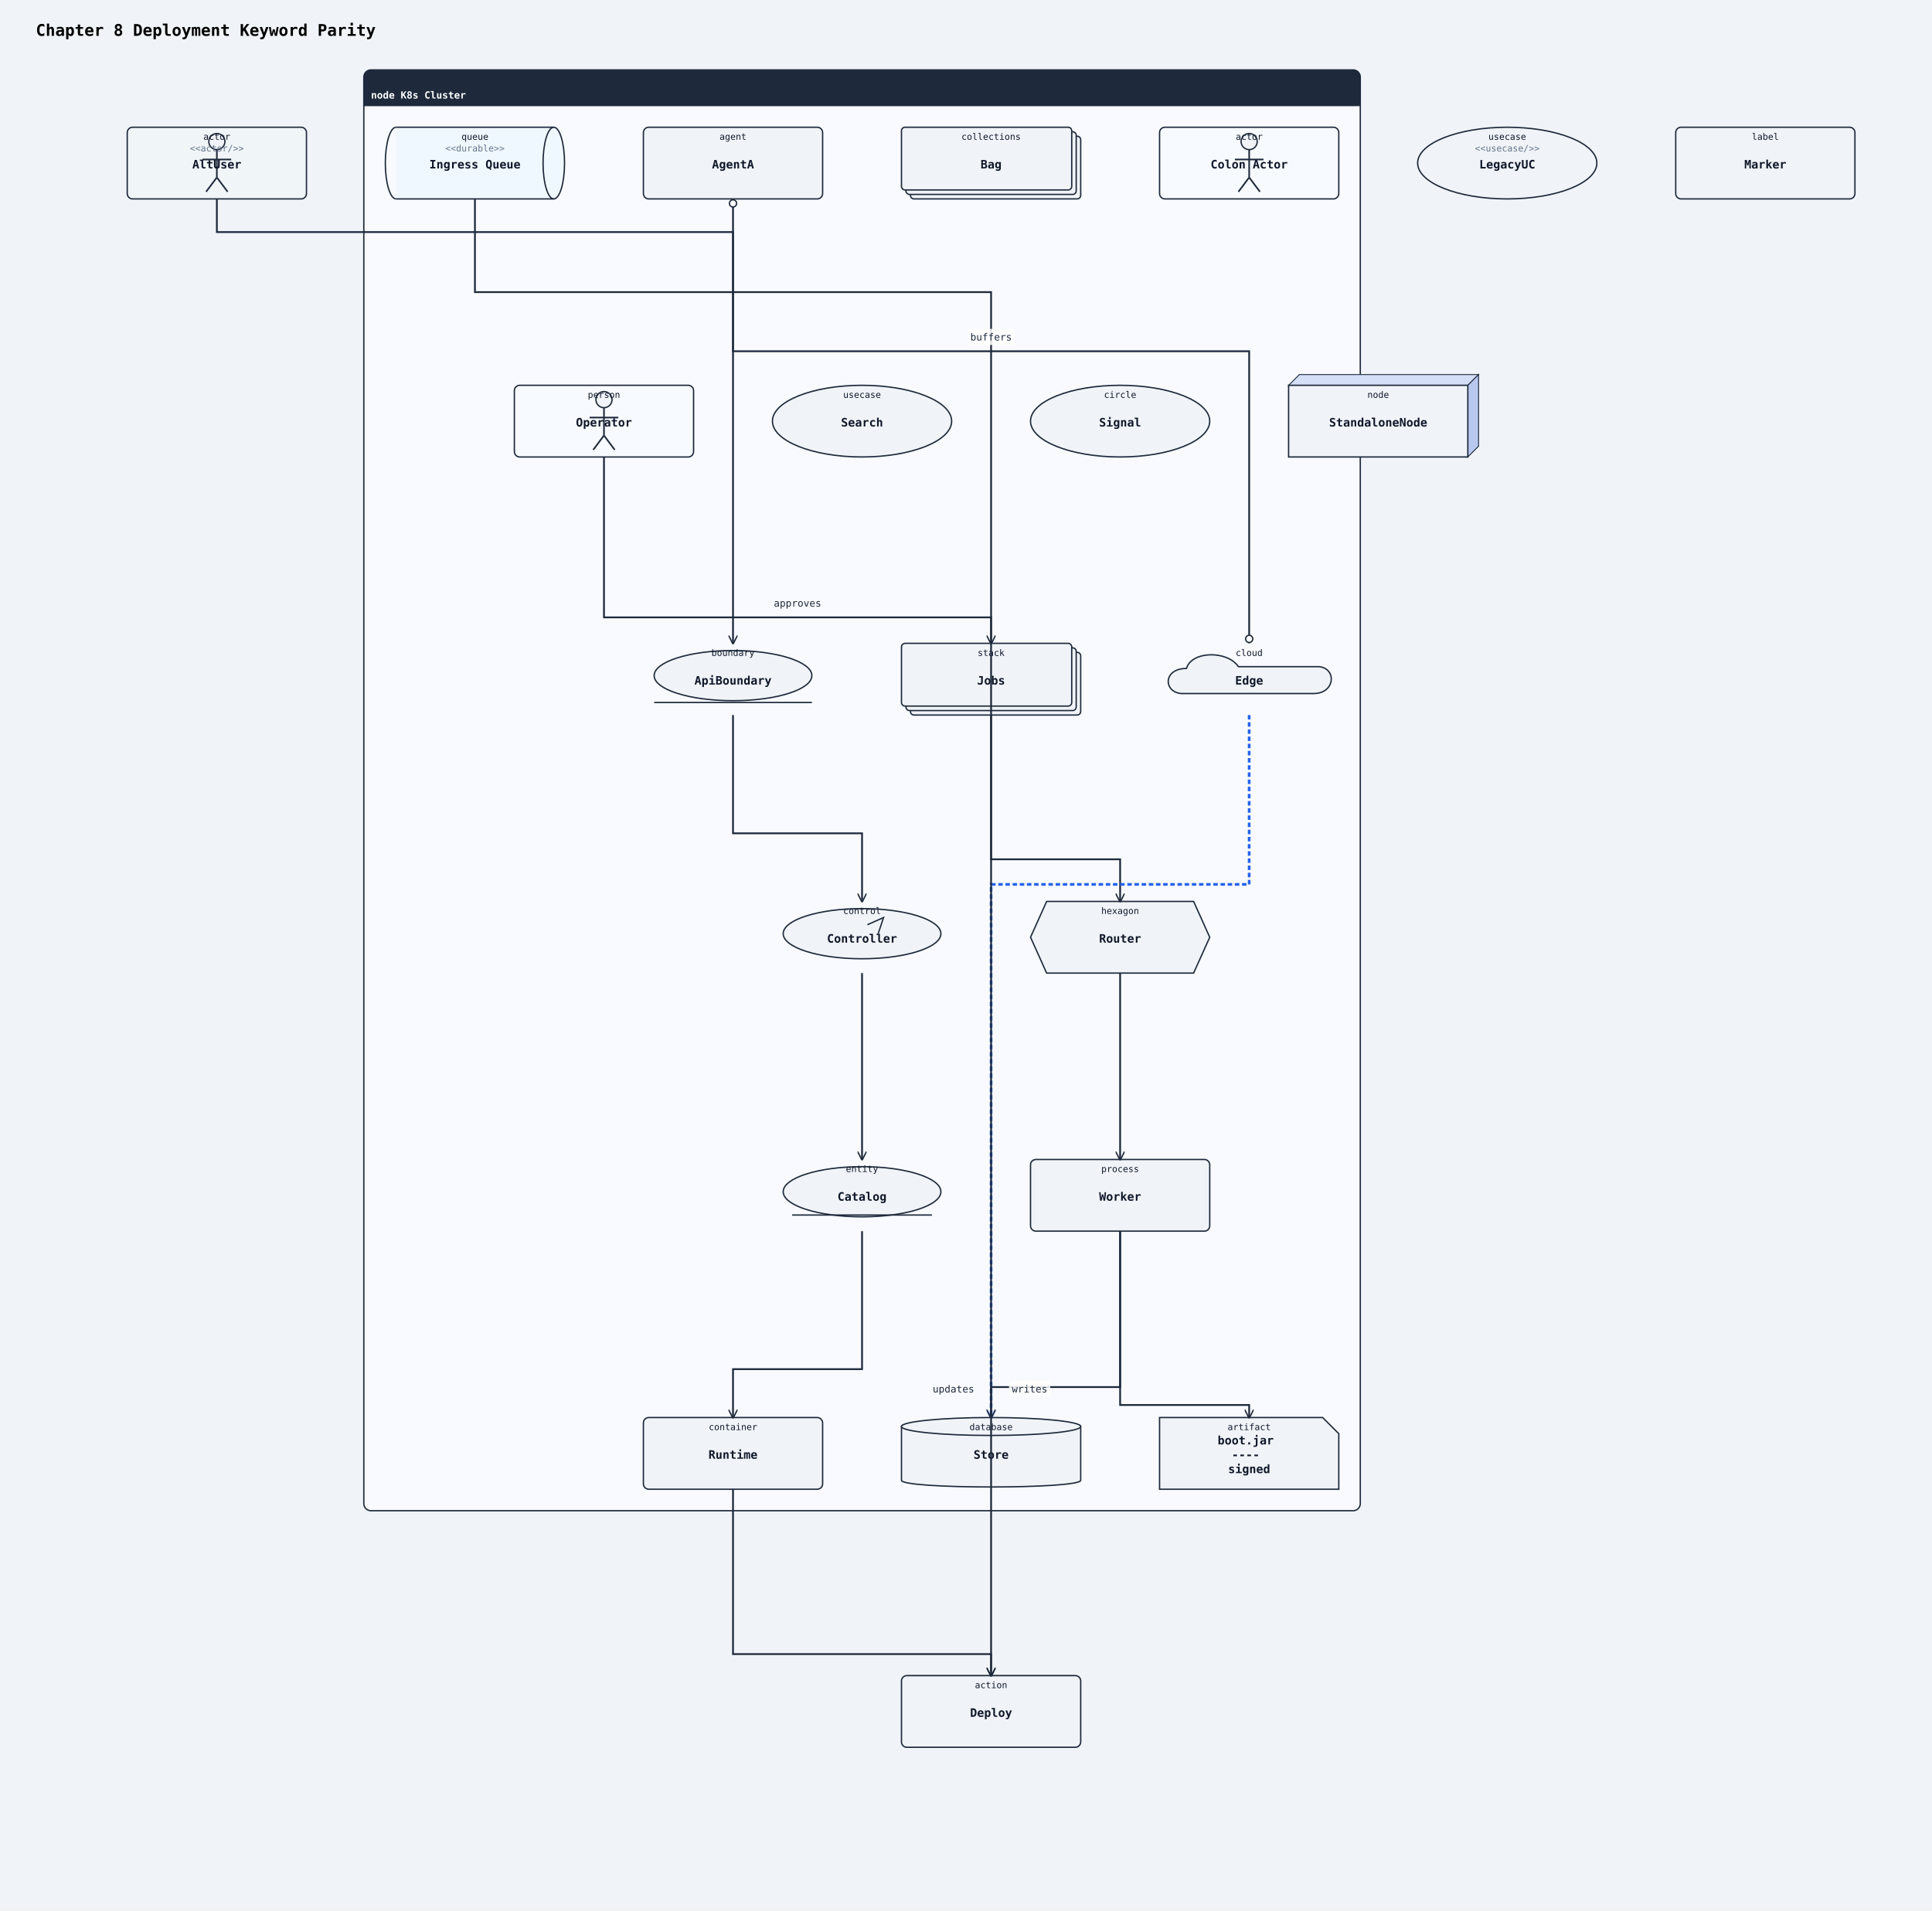
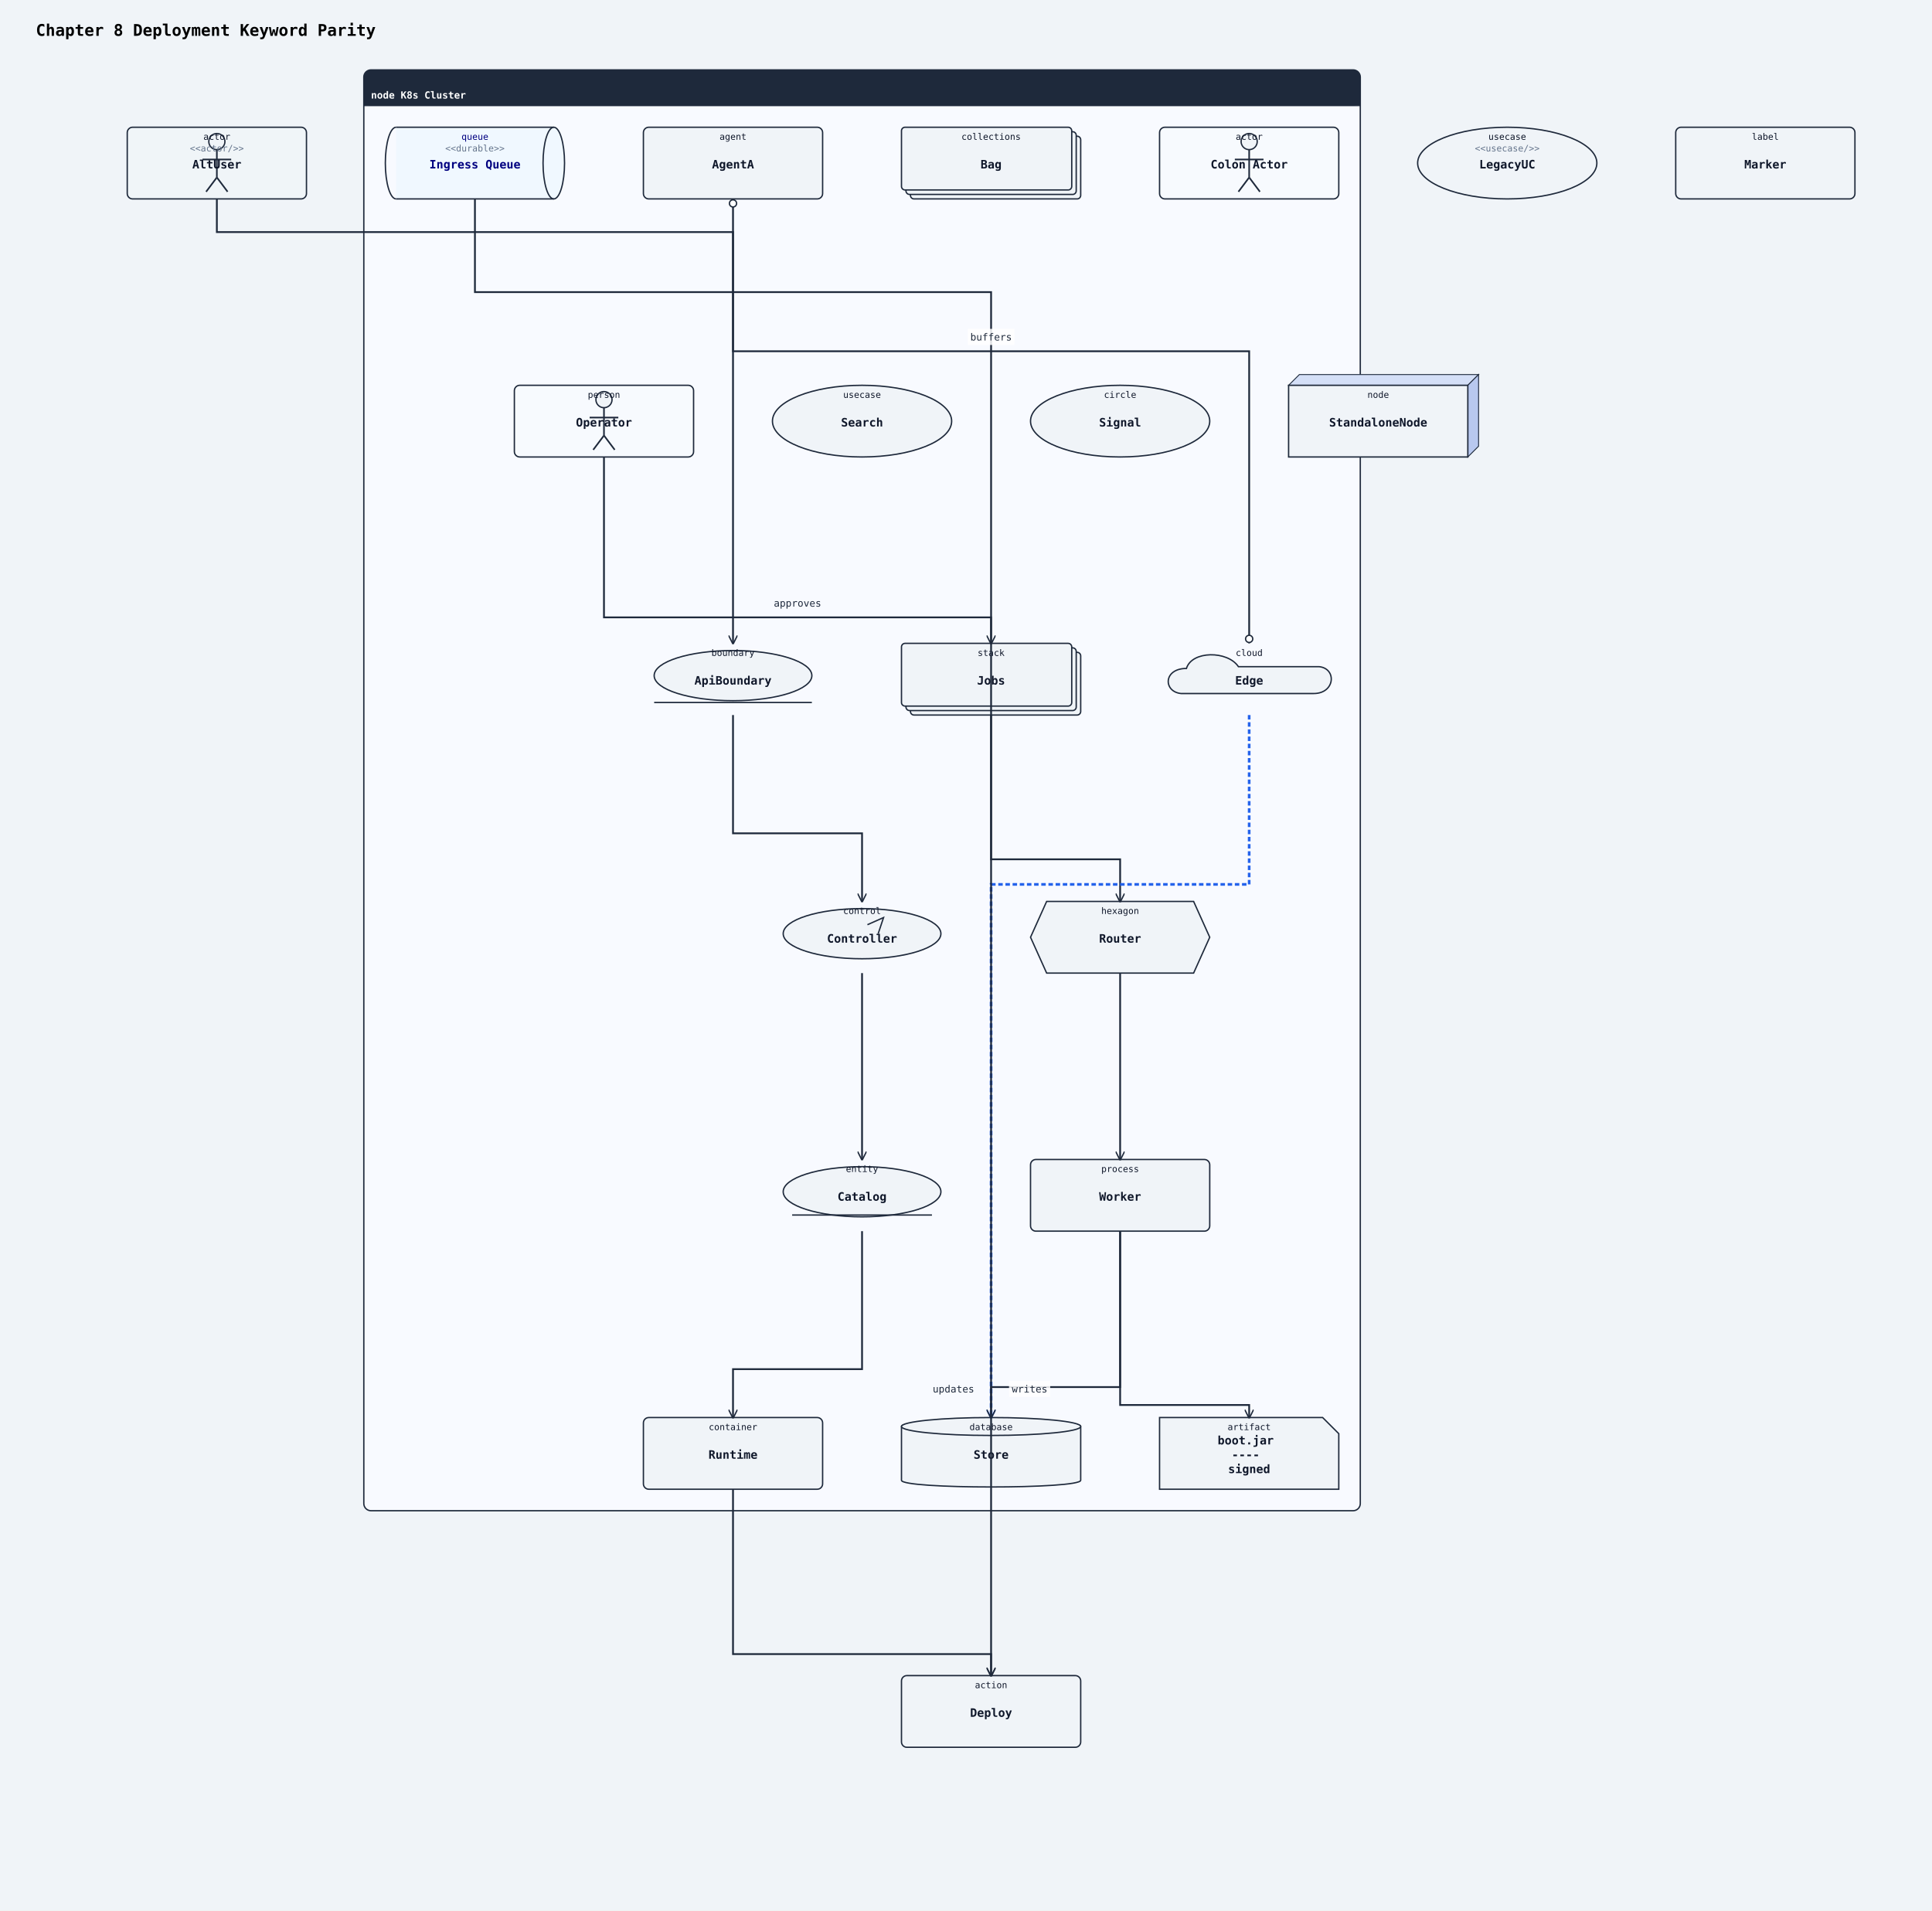
<svg xmlns="http://www.w3.org/2000/svg" width="2156" height="2132" viewBox="0 0 2156 2132">
  <rect width="100%" height="100%" fill="#f0f4f8" />
  <defs>
    <marker id="arrow-open" viewBox="0 0 10 10" refX="9" refY="5" markerWidth="10" markerHeight="10" markerUnits="userSpaceOnUse" orient="auto-start-reverse">
      <path d="M0,0 L10,5 L0,10" fill="none" stroke="#1e293b" stroke-width="1.5" />
    </marker>
    <marker id="arrow-triangle" viewBox="0 0 12 12" refX="11" refY="6" markerWidth="12" markerHeight="12" markerUnits="userSpaceOnUse" orient="auto-start-reverse">
      <polygon points="0,0 12,6 0,12" fill="#ffffff" stroke="#1e293b" stroke-width="1.5" fill-rule="nonzero" />
    </marker>
    <marker id="arrow-diamond-filled" viewBox="0 0 14 10" refX="13" refY="5" markerWidth="14" markerHeight="10" markerUnits="userSpaceOnUse" orient="auto-start-reverse">
      <path d="M0,5 L7,0 L14,5 L7,10 z" fill="#1e293b" stroke="#1e293b" stroke-width="1" />
    </marker>
    <marker id="arrow-diamond-open" viewBox="0 0 14 10" refX="13" refY="5" markerWidth="14" markerHeight="10" markerUnits="userSpaceOnUse" orient="auto-start-reverse">
      <path d="M0,5 L7,0 L14,5 L7,10 z" fill="#ffffff" stroke="#1e293b" stroke-width="1" />
    </marker>
    <marker id="arrow-double-open" viewBox="0 0 16 12" refX="15" refY="6" markerWidth="16" markerHeight="12" markerUnits="userSpaceOnUse" orient="auto-start-reverse">
      <path d="M0,1 L8,6 L0,11 M7,1 L15,6 L7,11" fill="none" stroke="#1e293b" stroke-width="1.5" stroke-linejoin="round" />
    </marker>
    <marker id="arrow-circle-open" viewBox="0 0 12 12" refX="11" refY="6" markerWidth="12" markerHeight="12" markerUnits="userSpaceOnUse" orient="auto-start-reverse">
      <circle cx="6" cy="6" r="4" fill="#ffffff" stroke="#1e293b" stroke-width="1.5" />
    </marker>
    <marker id="arrow-circle-filled" viewBox="0 0 12 12" refX="11" refY="6" markerWidth="12" markerHeight="12" markerUnits="userSpaceOnUse" orient="auto-start-reverse">
      <circle cx="6" cy="6" r="4" fill="#1e293b" stroke="#1e293b" stroke-width="1.5" />
    </marker>
    <marker id="arrow-triangle-filled" viewBox="0 0 12 12" refX="11" refY="6" markerWidth="12" markerHeight="12" markerUnits="userSpaceOnUse" orient="auto-start-reverse">
      <polygon points="0,0 12,6 0,12" fill="#1e293b" stroke="#1e293b" stroke-width="1.5" />
    </marker>
    <marker id="arrow-box-filled" viewBox="0 0 12 12" refX="11" refY="6" markerWidth="12" markerHeight="12" markerUnits="userSpaceOnUse" orient="auto-start-reverse">
      <rect x="2" y="2" width="8" height="8" fill="#1e293b" stroke="#1e293b" stroke-width="1.5" />
    </marker>
    <marker id="arrow-plus" viewBox="0 0 12 12" refX="11" refY="6" markerWidth="12" markerHeight="12" markerUnits="userSpaceOnUse" orient="auto-start-reverse">
      <path d="M6,1 L6,11 M1,6 L11,6" fill="none" stroke="#1e293b" stroke-width="1.8" stroke-linecap="round" />
    </marker>
    <marker id="arrow-slash" viewBox="0 0 12 12" refX="10" refY="6" markerWidth="12" markerHeight="12" markerUnits="userSpaceOnUse" orient="auto-start-reverse">
      <path d="M3,2 L9,10" fill="none" stroke="#1e293b" stroke-width="1.8" stroke-linecap="round" />
    </marker>
  </defs>
  <text x="40" y="40" font-family="monospace" font-size="18" font-weight="600">Chapter 8 Deployment Keyword Parity</text>
  <rect class="uml-group-frame" data-uml-group="K8s Cluster" x="406" y="78" width="1112" height="1608" rx="8" ry="8" fill="#f8faff" stroke="#1e293b" stroke-width="1.5" />
  <rect x="406" y="78" width="1112" height="40" rx="8" ry="8" fill="#1e293b" stroke="none" />
  <rect x="406" y="110" width="1112" height="8" fill="#1e293b" stroke="none" />
  <text x="414" y="110" font-family="monospace" font-size="11" font-weight="600" fill="#ffffff">node K8s Cluster</text>
  <line x1="406" y1="118" x2="1518" y2="118" stroke="#1e293b" stroke-width="1" />
  <rect class="uml-node uml-deployment-shape" data-uml-kind="queue" x="442" y="142" width="176" height="80" fill="#f0f8ff" stroke="none" />
  <path class="uml-node uml-deployment-shape" data-uml-kind="queue" d="M442 142 A12 40 0 0 0 442 222" fill="none" stroke="#1e293b" stroke-width="1.5" />
  <ellipse cx="618" cy="182" rx="12" ry="40" fill="#f0f8ff" stroke="#1e293b" stroke-width="1.5" />
  <line x1="442" y1="142" x2="618" y2="142" stroke="#1e293b" stroke-width="1.5" />
  <line x1="442" y1="222" x2="618" y2="222" stroke="#1e293b" stroke-width="1.5" />
-   <text x="530" y="188" text-anchor="middle" font-family="monospace" font-size="13" font-weight="600" fill="#0f172a">Ingress Queue</text>
-   <text x="530" y="156" text-anchor="middle" font-family="monospace" font-size="10" fill="#0f172a">queue</text>
+   <text x="530" y="188" text-anchor="middle" font-family="monospace" font-size="13" font-weight="600" fill="#000080">Ingress Queue</text>
+   <text x="530" y="156" text-anchor="middle" font-family="monospace" font-size="10" fill="#000080">queue</text>
  <text x="530" y="169" text-anchor="middle" font-family="monospace" font-size="10" fill="#64748b">&lt;&lt;durable&gt;&gt;</text>
  <rect class="uml-node uml-deployment-shape" data-uml-kind="stack" x="1016" y="728" width="190" height="70" rx="4" ry="4" fill="#f0f4f8" stroke="#1e293b" stroke-width="1.5" />
  <rect class="uml-node uml-deployment-shape" data-uml-kind="stack" x="1011" y="723" width="190" height="70" rx="4" ry="4" fill="#f0f4f8" stroke="#1e293b" stroke-width="1.5" />
  <rect class="uml-node uml-deployment-shape" data-uml-kind="stack" x="1006" y="718" width="190" height="70" rx="4" ry="4" fill="#f0f4f8" stroke="#1e293b" stroke-width="1.5" />
  <text x="1106" y="764" text-anchor="middle" font-family="monospace" font-size="13" font-weight="600" fill="#0f172a">Jobs</text>
  <text x="1106" y="732" text-anchor="middle" font-family="monospace" font-size="10" fill="#0f172a">stack</text>
  <polygon class="uml-node uml-deployment-shape" data-uml-kind="hexagon" points="1168,1006 1332,1006 1350,1046 1332,1086 1168,1086 1150,1046" fill="#f0f4f8" stroke="#1e293b" stroke-width="1.5" />
  <text x="1250" y="1052" text-anchor="middle" font-family="monospace" font-size="13" font-weight="600" fill="#0f172a">Router</text>
  <text x="1250" y="1020" text-anchor="middle" font-family="monospace" font-size="10" fill="#0f172a">hexagon</text>
  <rect class="uml-node uml-deployment-shape" data-uml-kind="process" x="1150" y="1294" width="200" height="80" rx="6" ry="6" fill="#f0f4f8" stroke="#1e293b" stroke-width="1.5" />
  <text x="1250" y="1340" text-anchor="middle" font-family="monospace" font-size="13" font-weight="600" fill="#0f172a">Worker</text>
  <text x="1250" y="1308" text-anchor="middle" font-family="monospace" font-size="10" fill="#0f172a">process</text>
  <path class="uml-node uml-deployment-shape" data-uml-kind="artifact" d="M1294,1582 H1476 L1494 1600 V1662 H1294 Z" fill="#f0f4f8" stroke="#1e293b" stroke-width="1.5" />
  <text x="1394" y="1612" text-anchor="middle" font-family="monospace" font-size="13" font-weight="600" fill="#0f172a">
    <tspan x="1394" y="1612">boot.jar</tspan>
    <tspan x="1394" y="1628">----</tspan>
    <tspan x="1394" y="1644">signed</tspan>
  </text>
  <text x="1394" y="1596" text-anchor="middle" font-family="monospace" font-size="10" fill="#0f172a">artifact</text>
  <polygon points="1438,430 1450,418 1650,418 1638,430" fill="#d4dff7" stroke="#1e293b" stroke-width="1" />
  <polygon points="1638,430 1650,418 1650,498 1638,510" fill="#b8c8ef" stroke="#1e293b" stroke-width="1" />
  <rect class="uml-node uml-deployment-shape" data-uml-kind="node" x="1438" y="430" width="200" height="80" fill="#f0f4f8" stroke="#1e293b" stroke-width="1.5" />
  <text x="1538" y="476" text-anchor="middle" font-family="monospace" font-size="13" font-weight="600" fill="#0f172a">StandaloneNode</text>
  <text x="1538" y="444" text-anchor="middle" font-family="monospace" font-size="10" fill="#0f172a">node</text>
  <path class="uml-node uml-deployment-shape" data-uml-kind="cloud" d="M1318 774 C1298 772, 1298 746, 1324 746 C1330 726, 1370 726, 1382 744 L1472 744 C1492 746, 1490 774, 1466 774 Z" fill="#f0f4f8" stroke="#1e293b" stroke-width="1.5" />
  <text x="1394" y="764" text-anchor="middle" font-family="monospace" font-size="13" font-weight="600" fill="#0f172a">Edge</text>
  <text x="1394" y="732" text-anchor="middle" font-family="monospace" font-size="10" fill="#0f172a">cloud</text>
  <path class="uml-node uml-deployment-shape" data-uml-kind="database" d="M1006,1592 C1006,1582 1206,1582 1206,1592 L1206,1652 C1206,1662 1006,1662 1006,1652 Z" fill="#f0f4f8" stroke="#1e293b" stroke-width="1.5" />
  <ellipse cx="1106" cy="1592" rx="100" ry="10" fill="#f0f4f8" stroke="#1e293b" stroke-width="1.5" />
  <text x="1106" y="1628" text-anchor="middle" font-family="monospace" font-size="13" font-weight="600" fill="#0f172a">Store</text>
  <text x="1106" y="1596" text-anchor="middle" font-family="monospace" font-size="10" fill="#0f172a">database</text>
  <rect class="uml-node uml-deployment-shape" data-uml-kind="agent" x="718" y="142" width="200" height="80" rx="6" ry="6" fill="#f0f4f8" stroke="#1e293b" stroke-width="1.5" />
  <text x="818" y="188" text-anchor="middle" font-family="monospace" font-size="13" font-weight="600" fill="#0f172a">AgentA</text>
  <text x="818" y="156" text-anchor="middle" font-family="monospace" font-size="10" fill="#0f172a">agent</text>
  <ellipse class="uml-node uml-deployment-shape" data-uml-kind="boundary" cx="818" cy="754" rx="88" ry="28" fill="#f0f4f8" stroke="#1e293b" stroke-width="1.5" />
  <line x1="730" y1="784" x2="906" y2="784" stroke="#1e293b" stroke-width="1.5" />
  <text x="818" y="764" text-anchor="middle" font-family="monospace" font-size="13" font-weight="600" fill="#0f172a">ApiBoundary</text>
  <text x="818" y="732" text-anchor="middle" font-family="monospace" font-size="10" fill="#0f172a">boundary</text>
  <ellipse class="uml-node uml-deployment-shape" data-uml-kind="control" cx="962" cy="1042" rx="88" ry="28" fill="#f0f4f8" stroke="#1e293b" stroke-width="1.5" />
  <path d="M968 1032 L986 1024 L980 1042" fill="none" stroke="#1e293b" stroke-width="1.5" />
  <text x="962" y="1052" text-anchor="middle" font-family="monospace" font-size="13" font-weight="600" fill="#0f172a">Controller</text>
  <text x="962" y="1020" text-anchor="middle" font-family="monospace" font-size="10" fill="#0f172a">control</text>
  <ellipse class="uml-node uml-deployment-shape" data-uml-kind="entity" cx="962" cy="1330" rx="88" ry="28" fill="#f0f4f8" stroke="#1e293b" stroke-width="1.5" />
  <line x1="884" y1="1356" x2="1040" y2="1356" stroke="#1e293b" stroke-width="1.5" />
  <text x="962" y="1340" text-anchor="middle" font-family="monospace" font-size="13" font-weight="600" fill="#0f172a">Catalog</text>
  <text x="962" y="1308" text-anchor="middle" font-family="monospace" font-size="10" fill="#0f172a">entity</text>
  <rect class="uml-node uml-deployment-shape" data-uml-kind="collections" x="1016" y="152" width="190" height="70" rx="4" ry="4" fill="#f0f4f8" stroke="#1e293b" stroke-width="1.5" />
  <rect class="uml-node uml-deployment-shape" data-uml-kind="collections" x="1011" y="147" width="190" height="70" rx="4" ry="4" fill="#f0f4f8" stroke="#1e293b" stroke-width="1.5" />
  <rect class="uml-node uml-deployment-shape" data-uml-kind="collections" x="1006" y="142" width="190" height="70" rx="4" ry="4" fill="#f0f4f8" stroke="#1e293b" stroke-width="1.5" />
  <text x="1106" y="188" text-anchor="middle" font-family="monospace" font-size="13" font-weight="600" fill="#0f172a">Bag</text>
  <text x="1106" y="156" text-anchor="middle" font-family="monospace" font-size="10" fill="#0f172a">collections</text>
  <ellipse class="uml-node uml-deployment-shape" data-uml-kind="circle" cx="1250" cy="470" rx="100" ry="40" fill="#f0f4f8" stroke="#1e293b" stroke-width="1.5" />
  <text x="1250" y="476" text-anchor="middle" font-family="monospace" font-size="13" font-weight="600" fill="#0f172a">Signal</text>
  <text x="1250" y="444" text-anchor="middle" font-family="monospace" font-size="10" fill="#0f172a">circle</text>
  <rect class="uml-node uml-deployment-shape" data-uml-kind="person" x="574" y="430" width="200" height="80" rx="6" ry="6" fill="#f0f4f8" stroke="#1e293b" stroke-width="1.5" fill-opacity="0.16" />
  <circle cx="674" cy="446" r="9" fill="#f0f4f8" stroke="#1e293b" stroke-width="1.5" />
  <line x1="674" y1="455" x2="674" y2="486" stroke="#1e293b" stroke-width="1.8" />
  <line x1="658" y1="466" x2="690" y2="466" stroke="#1e293b" stroke-width="1.8" />
  <line x1="674" y1="486" x2="662" y2="502" stroke="#1e293b" stroke-width="1.8" />
  <line x1="674" y1="486" x2="686" y2="502" stroke="#1e293b" stroke-width="1.8" />
  <text x="674" y="476" text-anchor="middle" font-family="monospace" font-size="13" font-weight="600" fill="#0f172a">Operator</text>
  <text x="674" y="444" text-anchor="middle" font-family="monospace" font-size="10" fill="#0f172a">person</text>
  <rect class="uml-node uml-deployment-shape" data-uml-kind="actor" x="142" y="142" width="200" height="80" rx="6" ry="6" fill="#f0f4f8" stroke="#1e293b" stroke-width="1.5" fill-opacity="0.16" />
  <circle cx="242" cy="158" r="9" fill="#f0f4f8" stroke="#1e293b" stroke-width="1.5" />
  <line x1="242" y1="167" x2="242" y2="198" stroke="#1e293b" stroke-width="1.8" />
  <line x1="226" y1="178" x2="258" y2="178" stroke="#1e293b" stroke-width="1.8" />
  <line x1="242" y1="198" x2="230" y2="214" stroke="#1e293b" stroke-width="1.8" />
  <line x1="242" y1="198" x2="254" y2="214" stroke="#1e293b" stroke-width="1.8" />
  <text x="242" y="188" text-anchor="middle" font-family="monospace" font-size="13" font-weight="600" fill="#0f172a">AltUser</text>
  <text x="242" y="156" text-anchor="middle" font-family="monospace" font-size="10" fill="#0f172a">actor</text>
  <text x="242" y="169" text-anchor="middle" font-family="monospace" font-size="10" fill="#64748b">&lt;&lt;actor/&gt;&gt;</text>
  <rect class="uml-node uml-deployment-shape" data-uml-kind="actor" x="1294" y="142" width="200" height="80" rx="6" ry="6" fill="#f0f4f8" stroke="#1e293b" stroke-width="1.5" fill-opacity="0.16" />
  <circle cx="1394" cy="158" r="9" fill="#f0f4f8" stroke="#1e293b" stroke-width="1.5" />
  <line x1="1394" y1="167" x2="1394" y2="198" stroke="#1e293b" stroke-width="1.8" />
  <line x1="1378" y1="178" x2="1410" y2="178" stroke="#1e293b" stroke-width="1.8" />
  <line x1="1394" y1="198" x2="1382" y2="214" stroke="#1e293b" stroke-width="1.8" />
  <line x1="1394" y1="198" x2="1406" y2="214" stroke="#1e293b" stroke-width="1.8" />
  <text x="1394" y="188" text-anchor="middle" font-family="monospace" font-size="13" font-weight="600" fill="#0f172a">Colon Actor</text>
  <text x="1394" y="156" text-anchor="middle" font-family="monospace" font-size="10" fill="#0f172a">actor</text>
  <ellipse class="uml-node uml-deployment-shape" data-uml-kind="usecase" cx="1682" cy="182" rx="100" ry="40" fill="#f0f4f8" stroke="#1e293b" stroke-width="1.5" />
  <text x="1682" y="188" text-anchor="middle" font-family="monospace" font-size="13" font-weight="600" fill="#0f172a">LegacyUC</text>
  <text x="1682" y="156" text-anchor="middle" font-family="monospace" font-size="10" fill="#0f172a">usecase</text>
  <text x="1682" y="169" text-anchor="middle" font-family="monospace" font-size="10" fill="#64748b">&lt;&lt;usecase/&gt;&gt;</text>
  <ellipse class="uml-node uml-deployment-shape" data-uml-kind="usecase" cx="962" cy="470" rx="100" ry="40" fill="#f0f4f8" stroke="#1e293b" stroke-width="1.5" />
  <text x="962" y="476" text-anchor="middle" font-family="monospace" font-size="13" font-weight="600" fill="#0f172a">Search</text>
  <text x="962" y="444" text-anchor="middle" font-family="monospace" font-size="10" fill="#0f172a">usecase</text>
  <rect class="uml-node uml-deployment-shape" data-uml-kind="container" x="718" y="1582" width="200" height="80" rx="6" ry="6" fill="#f0f4f8" stroke="#1e293b" stroke-width="1.5" />
  <text x="818" y="1628" text-anchor="middle" font-family="monospace" font-size="13" font-weight="600" fill="#0f172a">Runtime</text>
  <text x="818" y="1596" text-anchor="middle" font-family="monospace" font-size="10" fill="#0f172a">container</text>
  <rect class="uml-node uml-deployment-shape" data-uml-kind="label" x="1870" y="142" width="200" height="80" rx="6" ry="6" fill="#f0f4f8" stroke="#1e293b" stroke-width="1.5" />
  <text x="1970" y="188" text-anchor="middle" font-family="monospace" font-size="13" font-weight="600" fill="#0f172a">Marker</text>
  <text x="1970" y="156" text-anchor="middle" font-family="monospace" font-size="10" fill="#0f172a">label</text>
  <rect class="uml-node uml-deployment-shape" data-uml-kind="action" x="1006" y="1870" width="200" height="80" rx="6" ry="6" fill="#f0f4f8" stroke="#1e293b" stroke-width="1.5" />
  <text x="1106" y="1916" text-anchor="middle" font-family="monospace" font-size="13" font-weight="600" fill="#0f172a">Deploy</text>
  <text x="1106" y="1884" text-anchor="middle" font-family="monospace" font-size="10" fill="#0f172a">action</text>
  <polyline class="uml-relation" data-uml-from="K8s Cluster::q" data-uml-to="K8s Cluster::Jobs" data-uml-arrow="--&gt;" points="530,222 530,326 1106,326 1106,718" fill="none" stroke="#1e293b" stroke-width="2" marker-end="url(#arrow-open)" />
  <polyline class="uml-relation" data-uml-from="K8s Cluster::Jobs" data-uml-to="K8s Cluster::Router" data-uml-arrow="--&gt;" points="1106,798 1106,959 1250,959 1250,1006" fill="none" stroke="#1e293b" stroke-width="2" marker-end="url(#arrow-open)" />
  <polyline class="uml-relation" data-uml-from="K8s Cluster::Router" data-uml-to="K8s Cluster::Worker" data-uml-arrow="--&gt;" points="1250,1086 1250,1190 1250,1294" fill="none" stroke="#1e293b" stroke-width="2" marker-end="url(#arrow-open)" />
  <polyline class="uml-relation" data-uml-from="K8s Cluster::Worker" data-uml-to="K8s Cluster::app" data-uml-arrow="--&gt;" points="1250,1374 1250,1568 1394,1568 1394,1582" fill="none" stroke="#1e293b" stroke-width="2" marker-end="url(#arrow-open)" />
  <polyline class="uml-relation" data-uml-from="AgentA" data-uml-to="Edge" data-uml-arrow="0)--(0" points="818,222 818,392 1394,392 1394,718" fill="none" stroke="#1e293b" stroke-width="2" marker-end="url(#arrow-circle-open)" marker-start="url(#arrow-circle-open)" />
  <defs>
    <marker id="uml-rel-5-arrow-open" viewBox="0 0 10 10" refX="9" refY="5" markerWidth="10" markerHeight="10" markerUnits="userSpaceOnUse" orient="auto-start-reverse">
      <path d="M0,0 L10,5 L0,10" fill="none" stroke="#2563eb" stroke-width="1.5" />
    </marker>
    <marker id="uml-rel-5-arrow-triangle" viewBox="0 0 12 12" refX="11" refY="6" markerWidth="12" markerHeight="12" markerUnits="userSpaceOnUse" orient="auto-start-reverse">
      <polygon points="0,0 12,6 0,12" fill="#ffffff" stroke="#2563eb" stroke-width="1.5" fill-rule="nonzero" />
    </marker>
    <marker id="uml-rel-5-arrow-diamond-filled" viewBox="0 0 14 10" refX="13" refY="5" markerWidth="14" markerHeight="10" markerUnits="userSpaceOnUse" orient="auto-start-reverse">
      <path d="M0,5 L7,0 L14,5 L7,10 z" fill="#2563eb" stroke="#2563eb" stroke-width="1" />
    </marker>
    <marker id="uml-rel-5-arrow-diamond-open" viewBox="0 0 14 10" refX="13" refY="5" markerWidth="14" markerHeight="10" markerUnits="userSpaceOnUse" orient="auto-start-reverse">
      <path d="M0,5 L7,0 L14,5 L7,10 z" fill="#ffffff" stroke="#2563eb" stroke-width="1" />
    </marker>
    <marker id="uml-rel-5-arrow-double-open" viewBox="0 0 16 12" refX="15" refY="6" markerWidth="16" markerHeight="12" markerUnits="userSpaceOnUse" orient="auto-start-reverse">
      <path d="M0,1 L8,6 L0,11 M7,1 L15,6 L7,11" fill="none" stroke="#2563eb" stroke-width="1.5" stroke-linejoin="round" />
    </marker>
    <marker id="uml-rel-5-arrow-circle-open" viewBox="0 0 12 12" refX="11" refY="6" markerWidth="12" markerHeight="12" markerUnits="userSpaceOnUse" orient="auto-start-reverse">
      <circle cx="6" cy="6" r="4" fill="#ffffff" stroke="#2563eb" stroke-width="1.5" />
    </marker>
    <marker id="uml-rel-5-arrow-circle-filled" viewBox="0 0 12 12" refX="11" refY="6" markerWidth="12" markerHeight="12" markerUnits="userSpaceOnUse" orient="auto-start-reverse">
      <circle cx="6" cy="6" r="4" fill="#2563eb" stroke="#2563eb" stroke-width="1.5" />
    </marker>
    <marker id="uml-rel-5-arrow-triangle-filled" viewBox="0 0 12 12" refX="11" refY="6" markerWidth="12" markerHeight="12" markerUnits="userSpaceOnUse" orient="auto-start-reverse">
      <polygon points="0,0 12,6 0,12" fill="#2563eb" stroke="#2563eb" stroke-width="1.5" />
    </marker>
    <marker id="uml-rel-5-arrow-box-filled" viewBox="0 0 12 12" refX="11" refY="6" markerWidth="12" markerHeight="12" markerUnits="userSpaceOnUse" orient="auto-start-reverse">
      <rect x="2" y="2" width="8" height="8" fill="#2563eb" stroke="#2563eb" stroke-width="1.5" />
    </marker>
    <marker id="uml-rel-5-arrow-plus" viewBox="0 0 12 12" refX="11" refY="6" markerWidth="12" markerHeight="12" markerUnits="userSpaceOnUse" orient="auto-start-reverse">
      <path d="M6,1 L6,11 M1,6 L11,6" fill="none" stroke="#2563eb" stroke-width="1.8" stroke-linecap="round" />
    </marker>
    <marker id="uml-rel-5-arrow-slash" viewBox="0 0 12 12" refX="10" refY="6" markerWidth="12" markerHeight="12" markerUnits="userSpaceOnUse" orient="auto-start-reverse">
      <path d="M3,2 L9,10" fill="none" stroke="#2563eb" stroke-width="1.8" stroke-linecap="round" />
    </marker>
  </defs>
  <polyline class="uml-relation" data-uml-from="Edge" data-uml-to="Store" data-uml-arrow="--&gt;" points="1394,798 1394,987 1106,987 1106,1582" fill="none" stroke="#2563eb" stroke-width="3" stroke-dasharray="5 3" data-uml-relation-style="color:#2563eb dashed thickness:3" marker-end="url(#uml-rel-5-arrow-open)" />
  <polyline class="uml-relation" data-uml-from="Operator" data-uml-to="Deploy" data-uml-arrow="--&gt;" points="674,510 674,689 1106,689 1106,1870" fill="none" stroke="#1e293b" stroke-width="2" marker-end="url(#arrow-open)" />
  <polyline class="uml-relation" data-uml-from="AltUser" data-uml-to="ApiBoundary" data-uml-arrow="--&gt;" points="242,222 242,259 818,259 818,718" fill="none" stroke="#1e293b" stroke-width="2" marker-end="url(#arrow-open)" />
  <polyline class="uml-relation" data-uml-from="ApiBoundary" data-uml-to="Controller" data-uml-arrow="--&gt;" points="818,798 818,930 962,930 962,1006" fill="none" stroke="#1e293b" stroke-width="2" marker-end="url(#arrow-open)" />
  <polyline class="uml-relation" data-uml-from="Controller" data-uml-to="Catalog" data-uml-arrow="--&gt;" points="962,1086 962,1190 962,1294" fill="none" stroke="#1e293b" stroke-width="2" marker-end="url(#arrow-open)" />
  <polyline class="uml-relation" data-uml-from="Catalog" data-uml-to="Runtime" data-uml-arrow="--&gt;" points="962,1374 962,1528 818,1528 818,1582" fill="none" stroke="#1e293b" stroke-width="2" marker-end="url(#arrow-open)" />
  <polyline class="uml-relation" data-uml-from="Runtime" data-uml-to="Deploy" data-uml-arrow="--&gt;" points="818,1662 818,1846 1106,1846 1106,1870" fill="none" stroke="#1e293b" stroke-width="2" marker-end="url(#arrow-open)" />
  <polyline class="uml-relation" data-uml-from="Worker" data-uml-to="Store" data-uml-arrow="--&gt;" points="1250,1374 1250,1548 1106,1548 1106,1582" fill="none" stroke="#1e293b" stroke-width="2" marker-end="url(#arrow-open)" />
  <rect class="uml-edge-label-bg" data-uml-label-role="edge-background" x="1080" y="367" width="52" height="18" fill="white" opacity="0.85" />
  <text class="uml-edge-label" data-uml-label-role="edge" x="1106" y="380" text-anchor="middle" font-family="monospace" font-size="11" fill="#1e293b">buffers</text>
  <rect class="uml-edge-label-bg" data-uml-label-role="edge-background" x="1126" y="1541" width="46" height="18" fill="white" opacity="0.85" />
  <text class="uml-edge-label" data-uml-label-role="edge" x="1149" y="1554" text-anchor="middle" font-family="monospace" font-size="11" fill="#1e293b">writes</text>
  <text class="uml-edge-label" data-uml-label-role="edge" x="890" y="677" text-anchor="middle" font-family="monospace" font-size="11" fill="#1e293b">approves</text>
  <text class="uml-edge-label" data-uml-label-role="edge" x="1064" y="1554" text-anchor="middle" font-family="monospace" font-size="11" fill="#1e293b">updates</text>
</svg>
